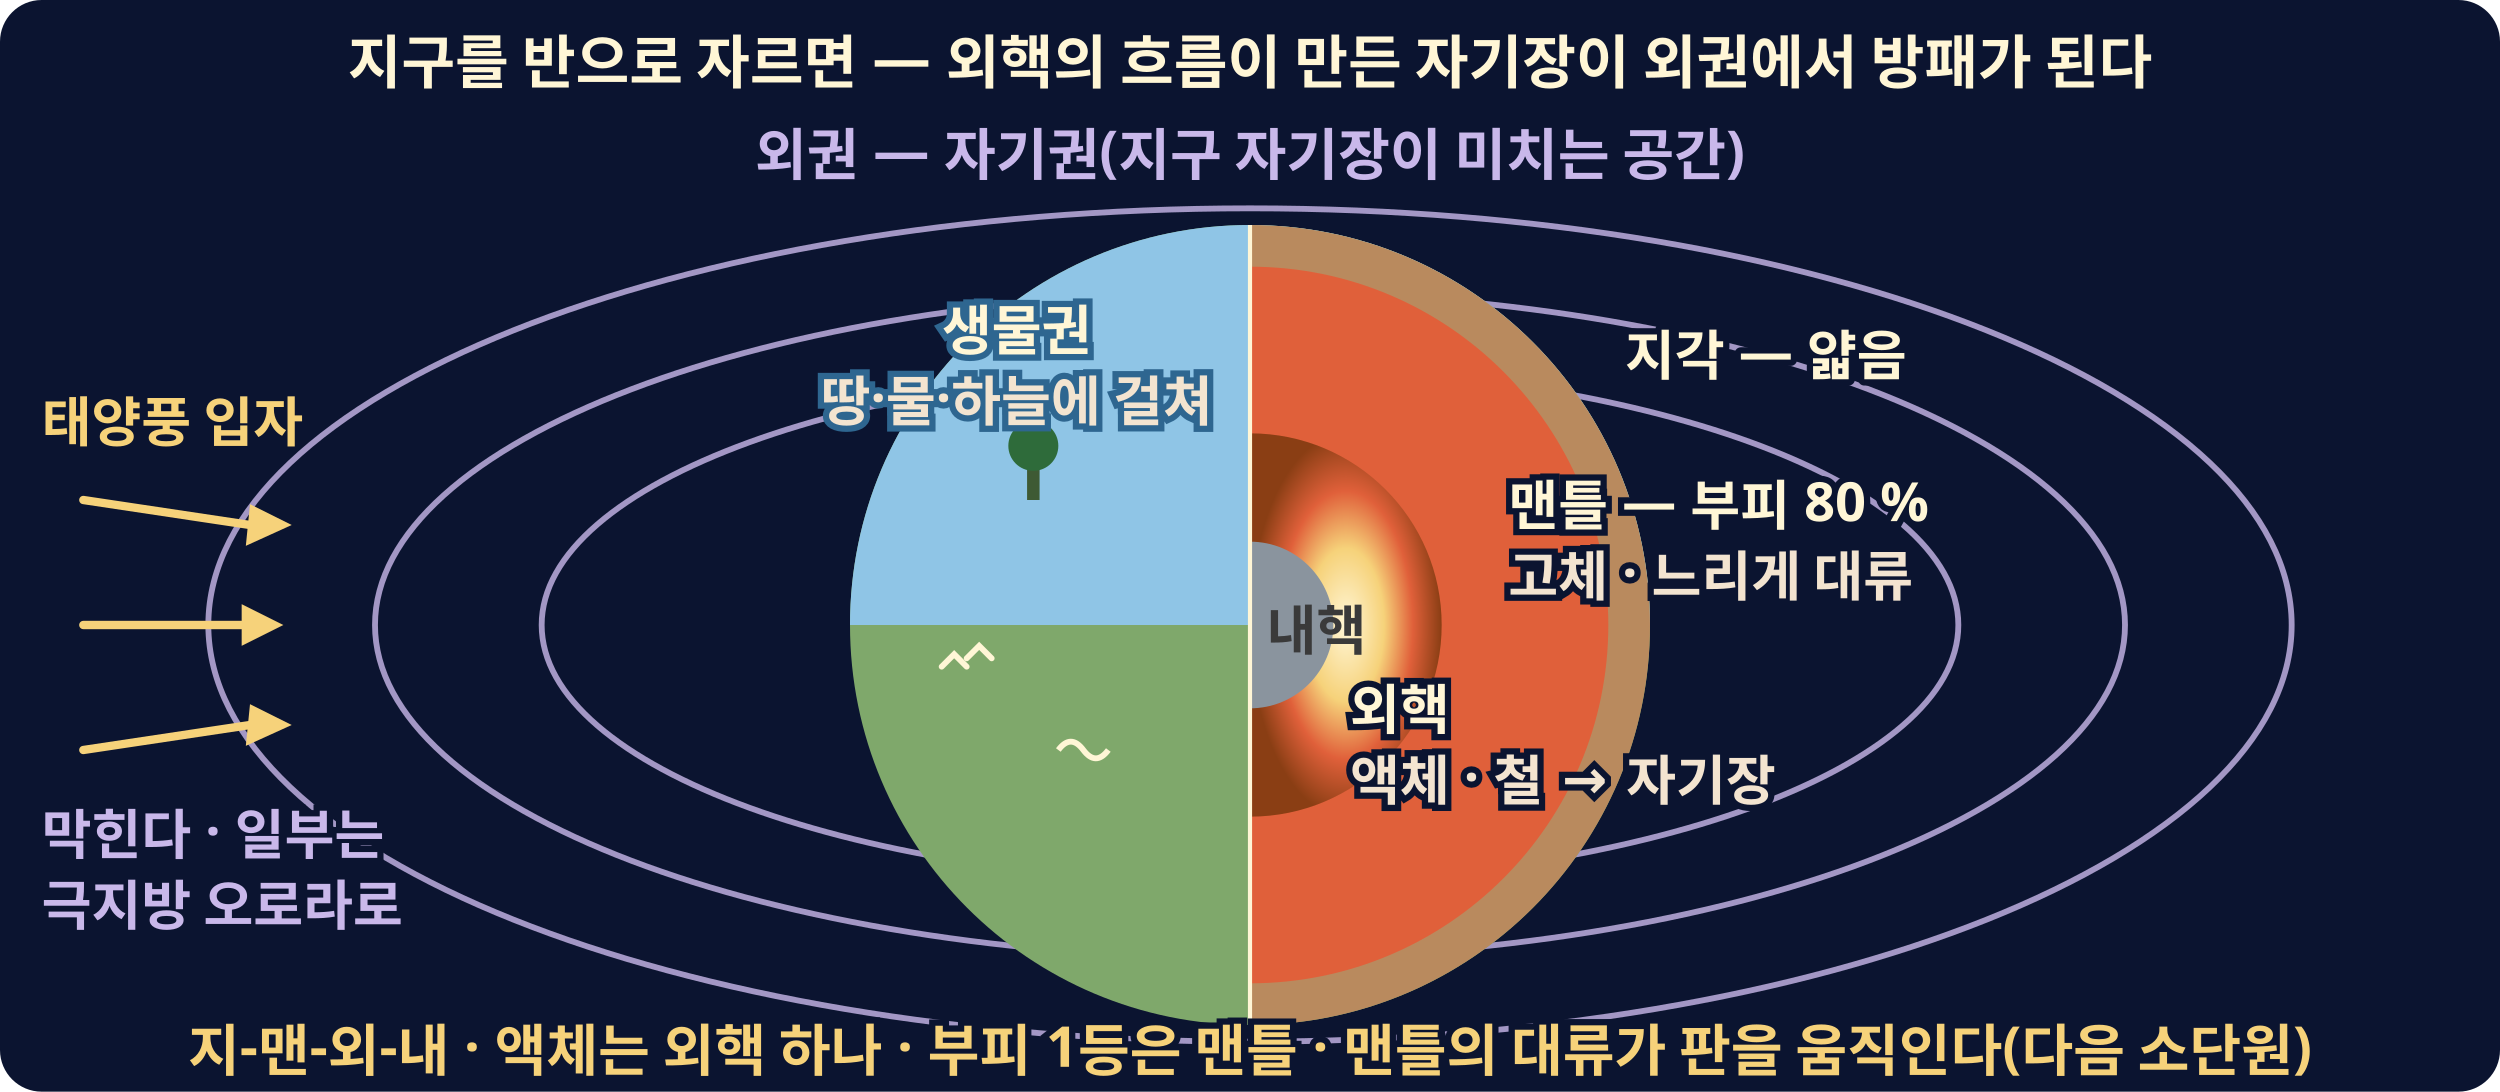
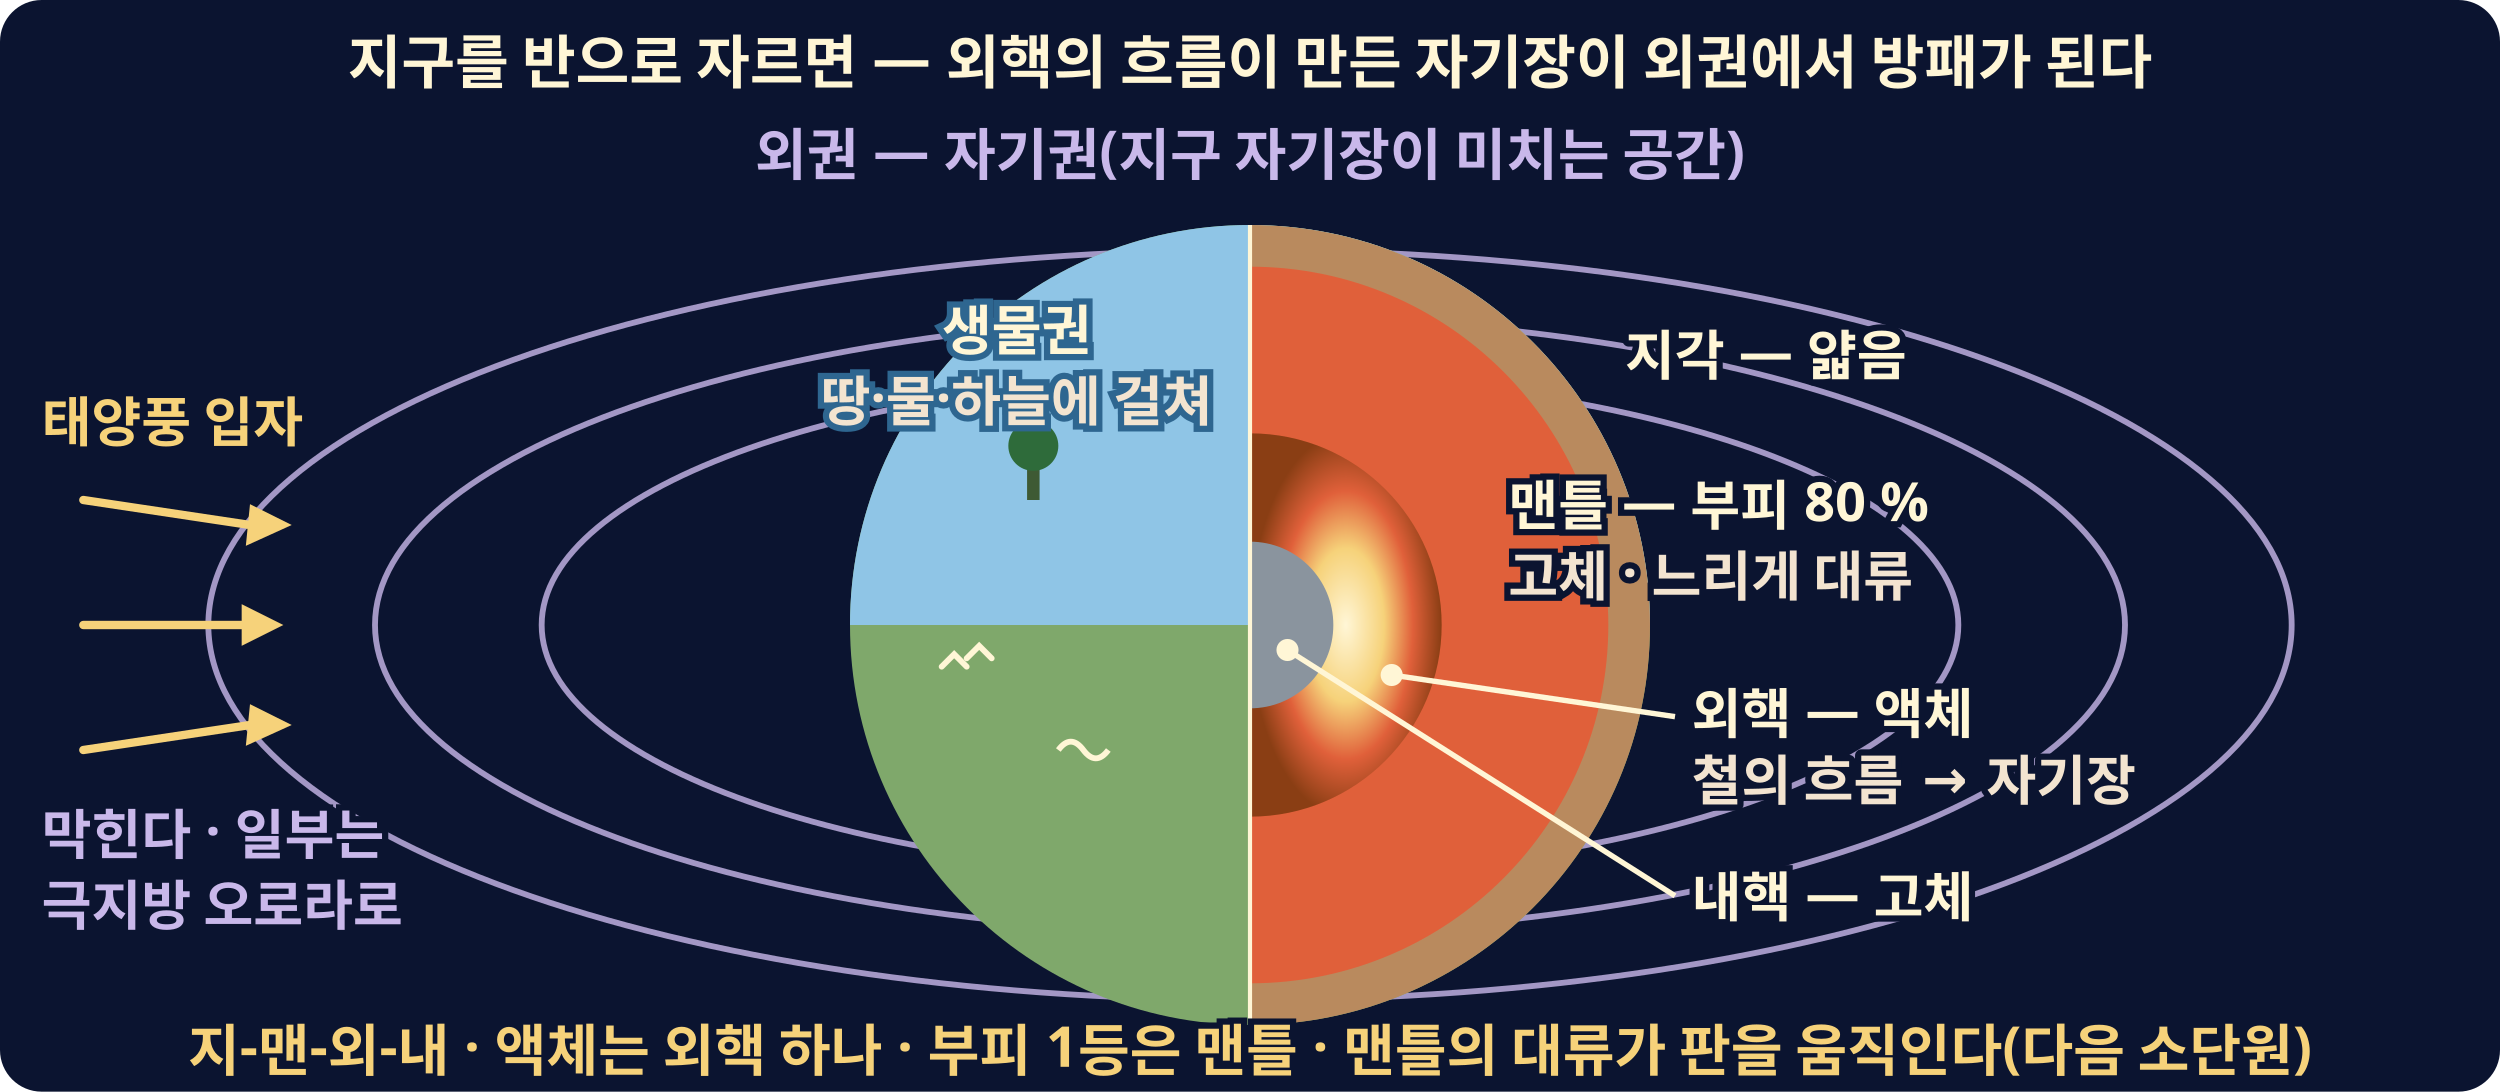
<svg width="600" height="262" viewBox="0 0 600 262" font-family="PC Sans">
  <defs>
    <radialGradient id="w3core-1301-03" cx="0.5" cy="0.5" r="0.5">
      <stop offset="0" stop-color="#FFF6D6" />
      <stop offset="0.4" stop-color="#F6D27A" />
      <stop offset="0.7" stop-color="#E0603A" />
      <stop offset="1" stop-color="#8A3E14" />
    </radialGradient>
  </defs>
  <rect width="600" height="262" rx="10" fill="#0B1430" />
  <text x="300" y="20" text-anchor="middle" font-size="14" font-weight="900" fill="#FFF6D6">지구를 반으로 자르면 — 외핵의 흐름이 만든 자기장이 외권에서 방패가 된다</text>
  <g fill="none" stroke="#C9B8EA" stroke-width="1.4" opacity="0.8">
-     <ellipse cx="300" cy="150" rx="250" ry="100" />
-     <ellipse cx="300" cy="150" rx="210" ry="80" />
-     <ellipse cx="300" cy="150" rx="170" ry="62" />
+     <ellipse cx="300" cy="150" rx="250" ry="90" />
+     <ellipse cx="300" cy="150" rx="210" ry="74" />
+     <ellipse cx="300" cy="150" rx="170" ry="60" />
  </g>
  <text x="300" y="42" text-anchor="middle" font-size="13.5" font-weight="900" fill="#C9B8EA">외권 — 자기권(지구 자기장이 미치는 공간)</text>
  <g stroke="#F6D27A" stroke-width="2" stroke-linecap="round">
    <line x1="20" y1="120" x2="60" y2="126" />
    <line x1="20" y1="150" x2="58" y2="150" />
    <line x1="20" y1="180" x2="60" y2="174" />
  </g>
  <g fill="#F6D27A">
    <path d="M60,121 l10,5 l-11,5 z" />
    <path d="M58,145 l10,5 l-10,5 z" />
    <path d="M60,169 l10,5 l-11,5 z" />
  </g>
  <text x="10" y="106" text-anchor="start" font-size="13" font-weight="900" fill="#F6D27A">태양풍 입자</text>
  <text x="10" y="205" text-anchor="start" font-size="13" font-weight="800" fill="#C9B8EA" stroke="#0B1430" stroke-width="3" paint-order="stroke">막힌다 · 일부는</text>
  <text x="10" y="222" text-anchor="start" font-size="13" font-weight="800" fill="#C9B8EA" stroke="#0B1430" stroke-width="3" paint-order="stroke">극지방 오로라로</text>
  <g transform="translate(300,150)">
    <circle r="96" fill="#7FA86B" />
    <path d="M-96,0 A96,96 0 0 1 96,0 Z" fill="#8FC5E6" />
    <path d="M0,-96 A96,96 0 0 1 0,96 Z" fill="#B98A5E" />
    <path d="M0,-92 A92,92 0 0 1 0,92 Z" fill="#B98A5E" />
    <path d="M0,-86 A86,86 0 0 1 0,86 Z" fill="#E0603A" />
    <path d="M0,-46 A46,46 0 0 1 0,46 Z" fill="url(#w3core-1301-03)" />
    <path d="M0,-20 A20,20 0 0 1 0,20 Z" fill="#8A949E" />
    <line x1="0" y1="-96" x2="0" y2="96" stroke="#FFF6D6" stroke-width="1" />
+     <g stroke="#FFF6D6" stroke-width="1.3" fill="none">
+       <path d="M34,12 L102,22" />
+       <circle cx="34" cy="12" r="2" fill="#FFF6D6" />
+       <path d="M9,6 L102,65" />
+       <circle cx="9" cy="6" r="2" fill="#FFF6D6" />
+     </g>
    <g font-size="13" font-weight="900" fill="#FFF6D6" stroke="#0B1430" stroke-width="3" paint-order="stroke">
      <text x="90" y="-60" stroke="#0B1430" stroke-width="3" stroke-linejoin="round" paint-order="stroke">지각 — 얇음</text>
      <text x="62" y="-24">맨틀 — 부피 80 %</text>
      <text x="62" y="-7" font-size="13" font-weight="700" fill="#F3E4D0">고체 · 느리게 대류</text>
-       <text x="24" y="25">외핵</text>
-       <text x="24" y="42" font-size="13" font-weight="700" fill="#F3E4D0">액체 · 철 → 자기장</text>
-       <text x="4" y="6" fill="#3A3A3A" stroke="none" font-size="13">내핵</text>
+       <text x="106" y="26" stroke="#0B1430" stroke-width="3" stroke-linejoin="round" paint-order="stroke">외핵 — 액체</text>
+       <text x="106" y="42" font-size="13" font-weight="700" fill="#F3E4D0" stroke="#0B1430" stroke-width="3" stroke-linejoin="round" paint-order="stroke">철의 흐름 → 자기장</text>
+       <text x="106" y="70">내핵 — 고체</text>
    </g>
    <g transform="translate(-52,-40)">
      <rect x="-1.5" y="0" width="3" height="10" fill="#3E5A34" />
      <circle cy="-3" r="6" fill="#2E6B3A" />
    </g>
    <g transform="translate(-40,30)" stroke="#FFF6D6" stroke-width="1.4" fill="none">
      <path d="M-6,0 q3,-4 6,0 t6,0" />
    </g>
    <g transform="translate(-70,10)" stroke="#FFF6D6" stroke-width="1.4" stroke-linecap="round" fill="none">
      <path d="M-4,0 l3,-3 l3,3" />
      <path d="M2,-2 l3,-3 l3,3" />
    </g>
    <text x="-56" y="-66" text-anchor="middle" font-size="13" font-weight="900" fill="#FFF6D6" stroke="#2E6690" stroke-width="3" paint-order="stroke">생물권</text>
    <text x="-56" y="-49" text-anchor="middle" font-size="13" font-weight="700" fill="#F3E4D0" stroke="#2E6690" stroke-width="3" paint-order="stroke">땅·물·하늘에 걸쳐</text>
  </g>
  <path d="M296,118 q-30,-10 -60,0" fill="none" stroke="#F6D27A" stroke-width="1.6" stroke-dasharray="3 2" opacity="0" />
  <text x="300" y="257" text-anchor="middle" font-size="13.5" font-weight="900" fill="#F6D27A" stroke="#0B1430" stroke-width="3" paint-order="stroke">지-맨-외-내 · 액체는 외핵 하나 · 부피 1등은 맨틀 · 맨틀의 대류가 판을 움직인다(다음 소단원)</text>
</svg>
